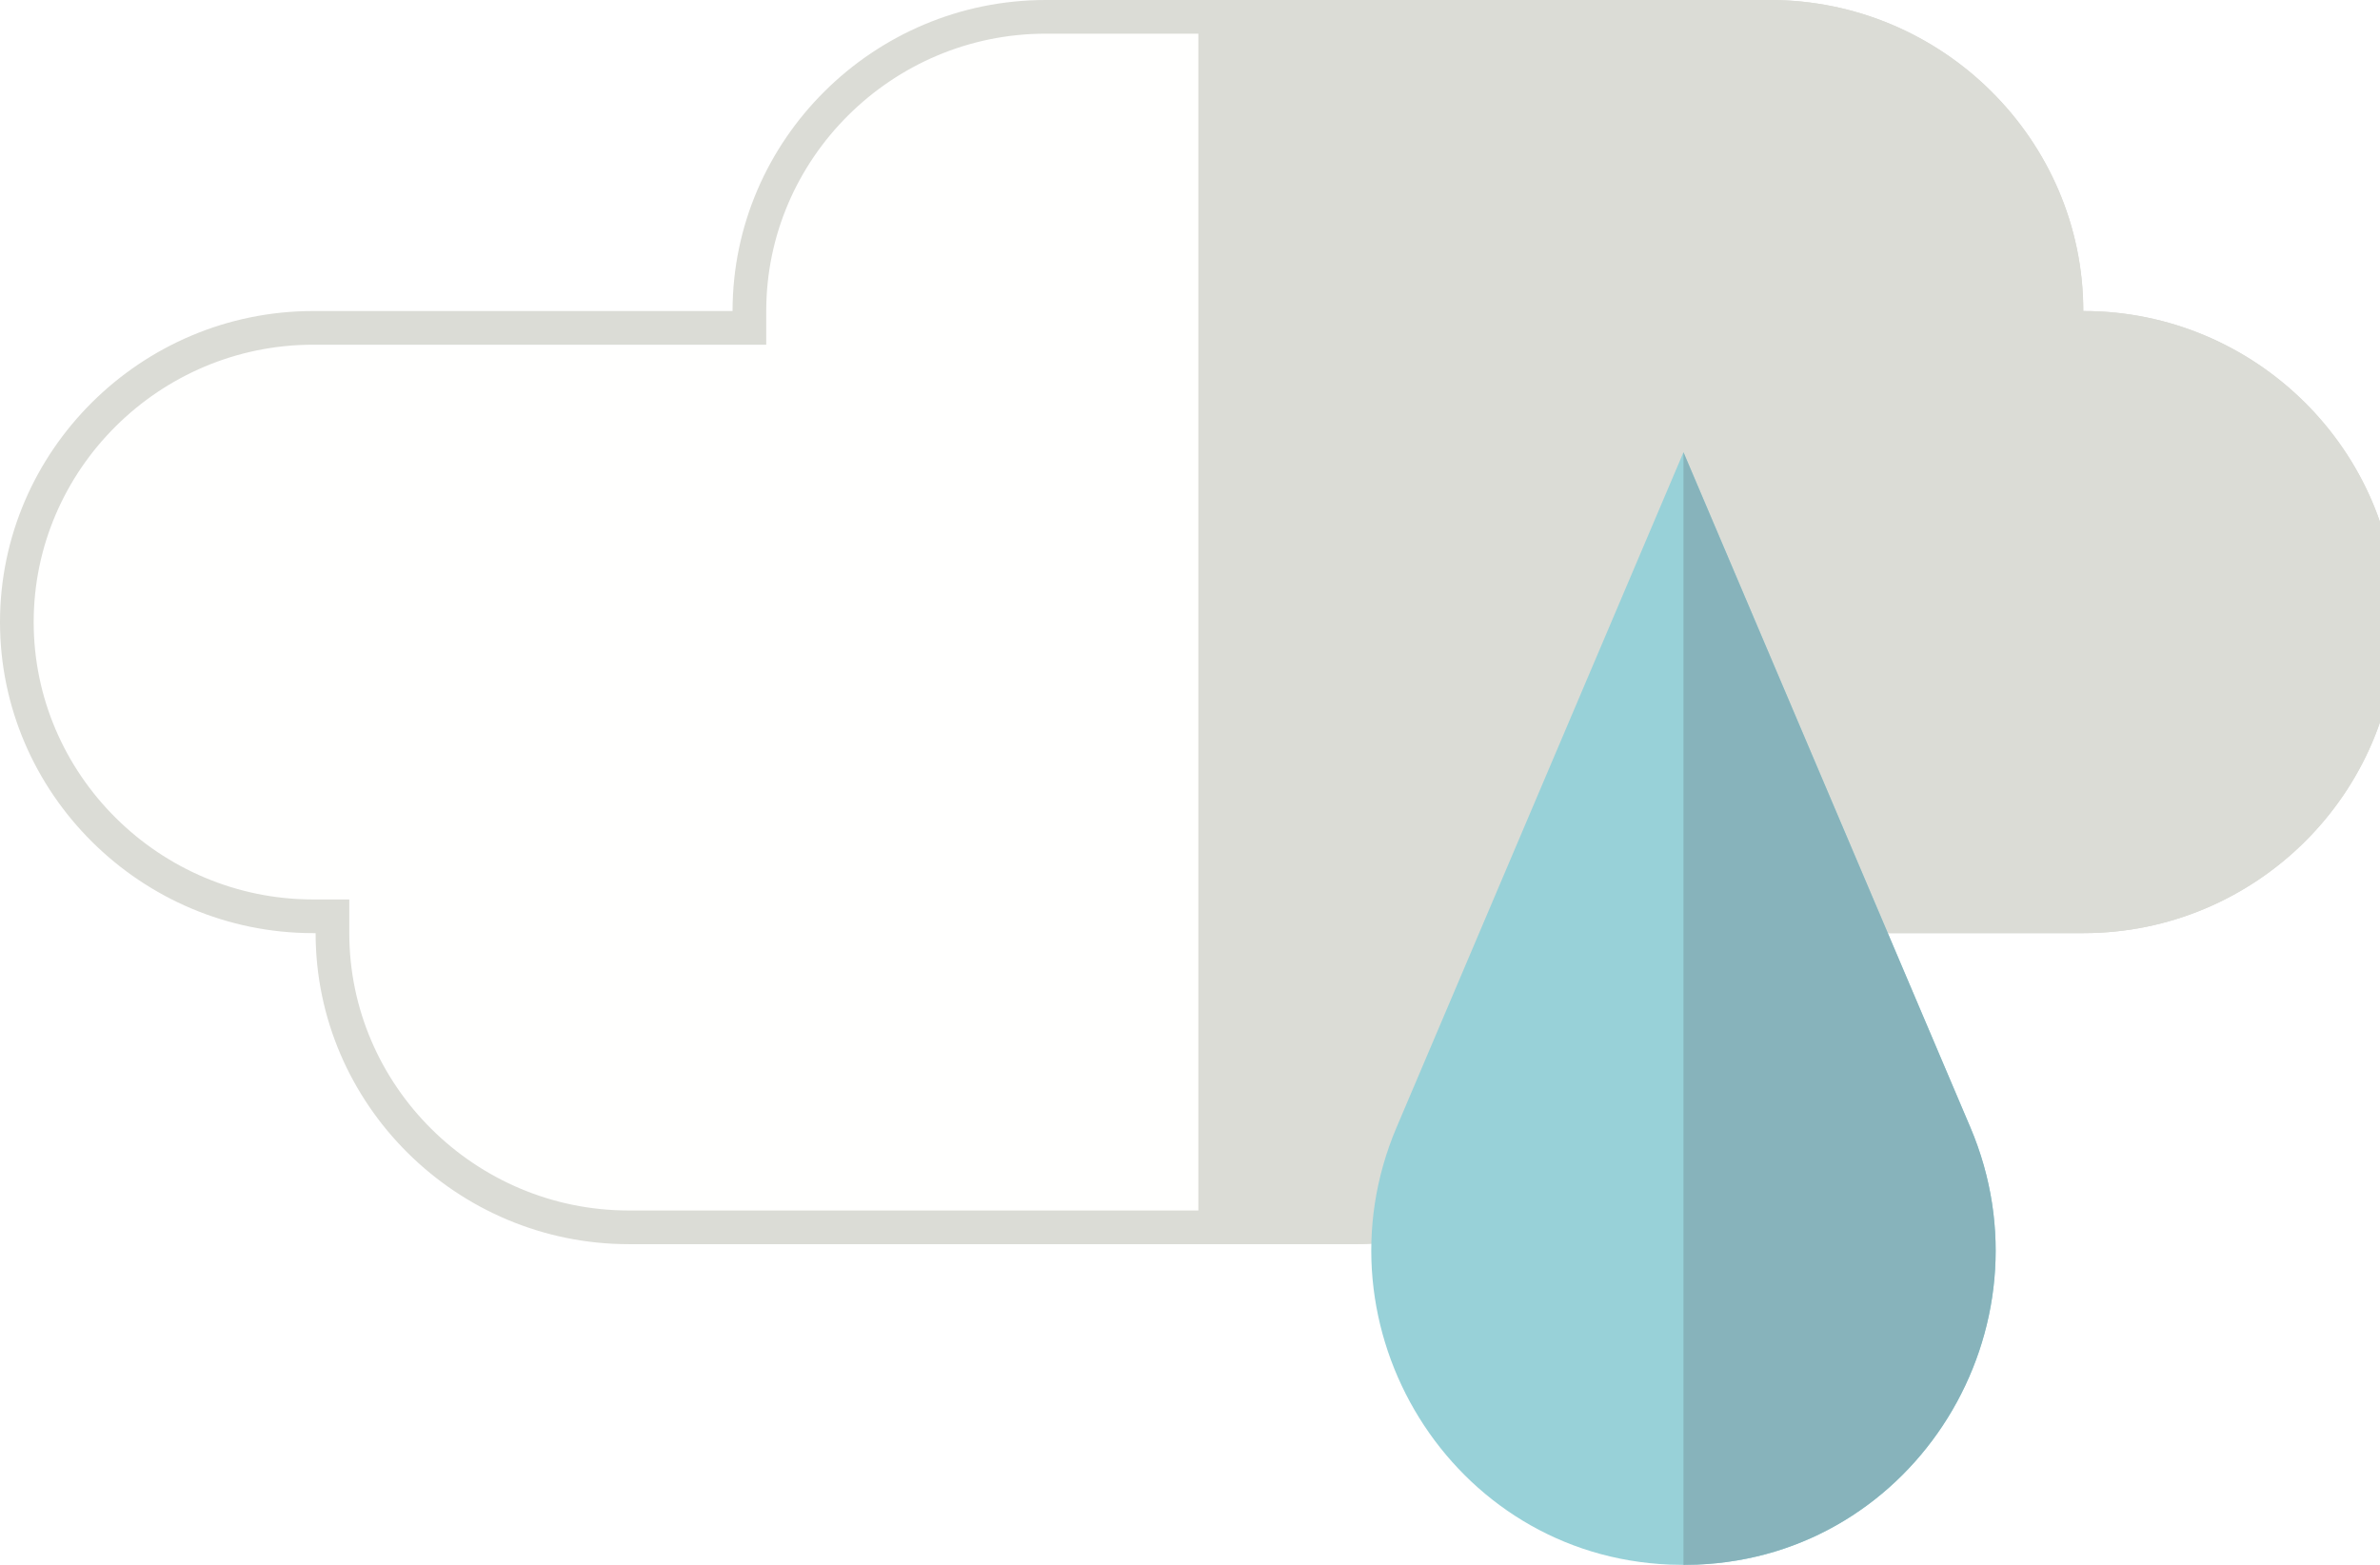
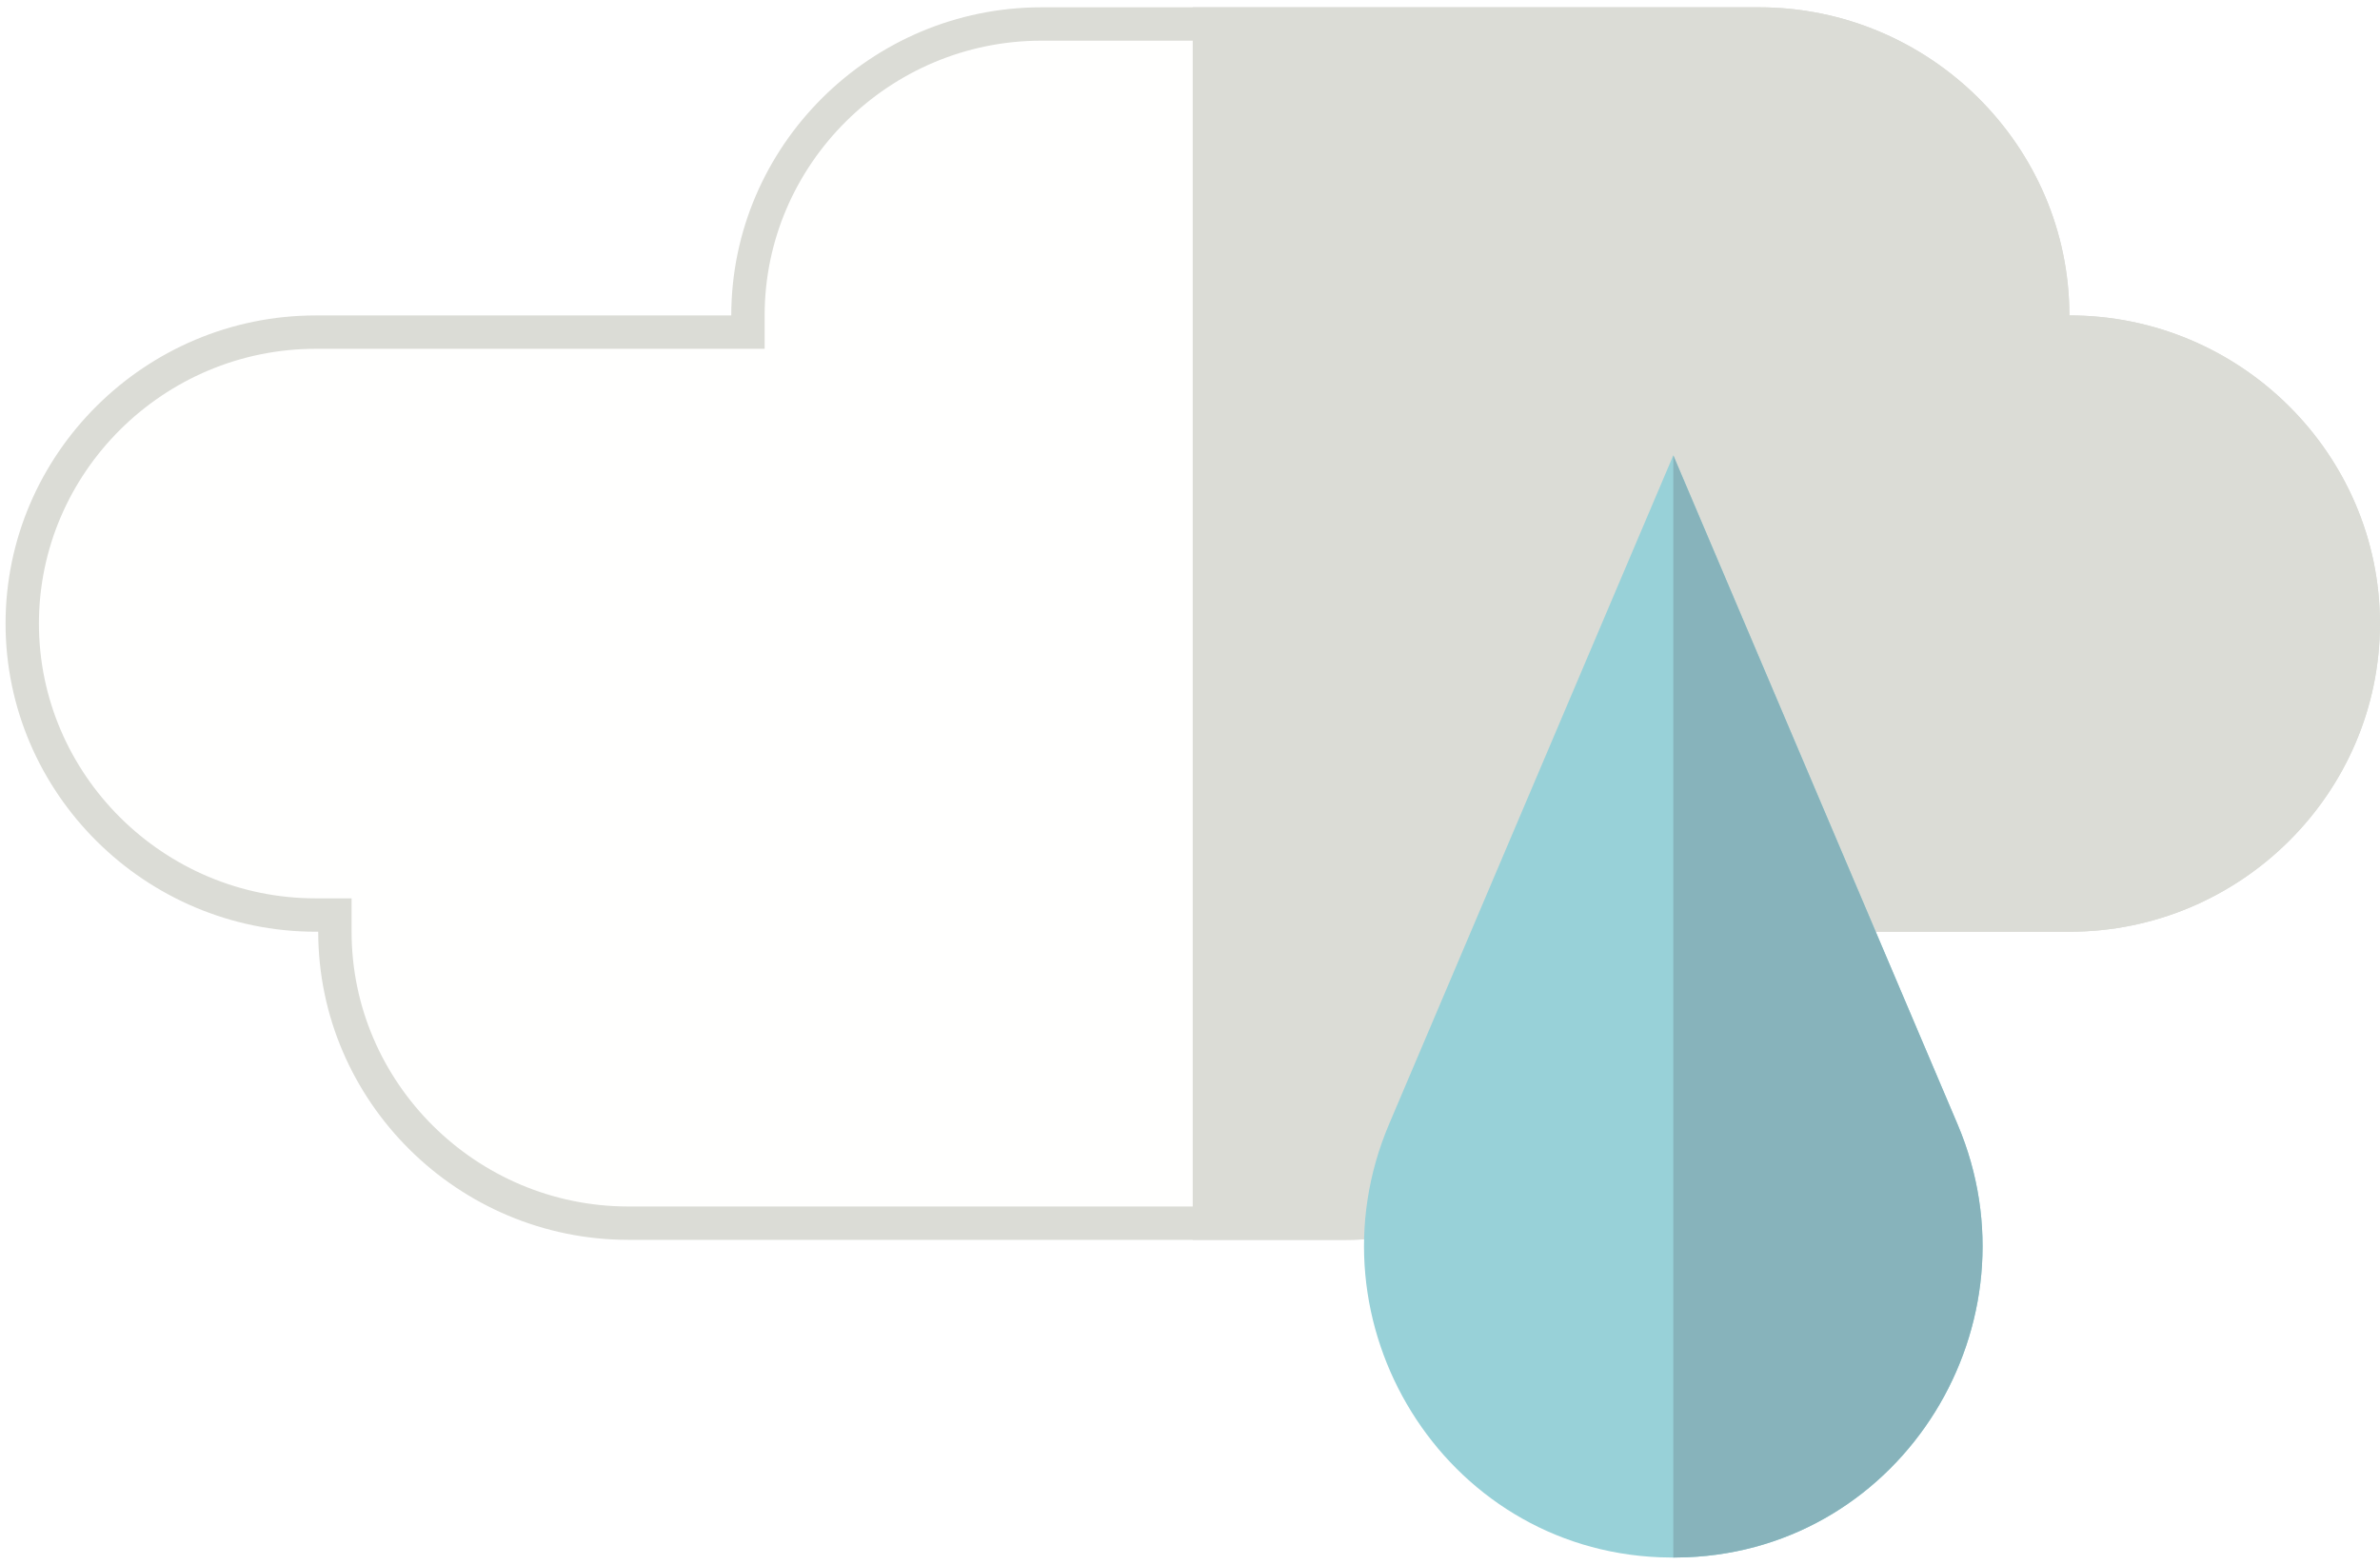
- <svg xmlns="http://www.w3.org/2000/svg" viewBox="-1.5 0 212 139.4" width="212" height="139.4">
+ <svg xmlns="http://www.w3.org/2000/svg" viewBox="-2 0 214 139.4" width="212" height="139.4">
  <path d="M 182.565 27.707 L 182.565 29.207 L 184.075 29.207 L 184.096 29.207 C 198.608 29.207 210.489 41.004 210.489 55.416 C 210.489 69.827 198.608 81.624 184.096 81.624 L 146.937 81.624 L 145.426 81.624 L 145.426 83.124 C 145.426 97.534 133.546 109.331 119.03 109.331 L 54.509 109.331 C 39.994 109.331 28.113 97.534 28.113 83.124 L 28.113 81.624 L 26.602 81.624 L 26.393 81.624 C 11.881 81.624 0 69.827 0 55.416 C 0 41.004 11.881 29.207 26.393 29.207 L 63.742 29.207 L 65.253 29.207 L 65.253 27.707 C 65.253 13.297 77.134 1.5 91.646 1.5 L 156.171 1.5 C 170.684 1.5 182.565 13.297 182.565 27.707 Z" fill="#FFFFFE" stroke="#DBDCD6" stroke-width="3" />
  <path fill-rule="evenodd" clip-rule="evenodd" d="M 184.096 27.707 L 184.075 27.707 C 184.075 12.469 171.518 0 156.171 0 L 105.245 0 L 105.245 110.831 L 119.03 110.831 C 134.38 110.831 146.937 98.363 146.937 83.124 L 184.096 83.124 C 199.443 83.124 212 70.655 212 55.416 C 212 40.176 199.443 27.707 184.096 27.707 Z" fill="#DBDCD6" />
  <path fill-rule="evenodd" clip-rule="evenodd" d="M 148.456 40.287 L 122.897 100.434 C 115.317 118.274 127.75 138.59 147.235 139.375 C 147.641 139.391 148.048 139.4 148.456 139.4 C 148.865 139.4 149.273 139.391 149.676 139.375 C 169.162 138.59 181.596 118.274 174.014 100.434 L 148.456 40.287 Z" fill="#98D1D8" />
  <path fill-rule="evenodd" clip-rule="evenodd" d="M 174.014 100.434 L 148.456 40.287 L 148.456 139.4 C 148.865 139.4 149.273 139.391 149.676 139.375 C 169.162 138.59 181.596 118.274 174.014 100.434 Z" fill="#87B3BB" />
</svg>
